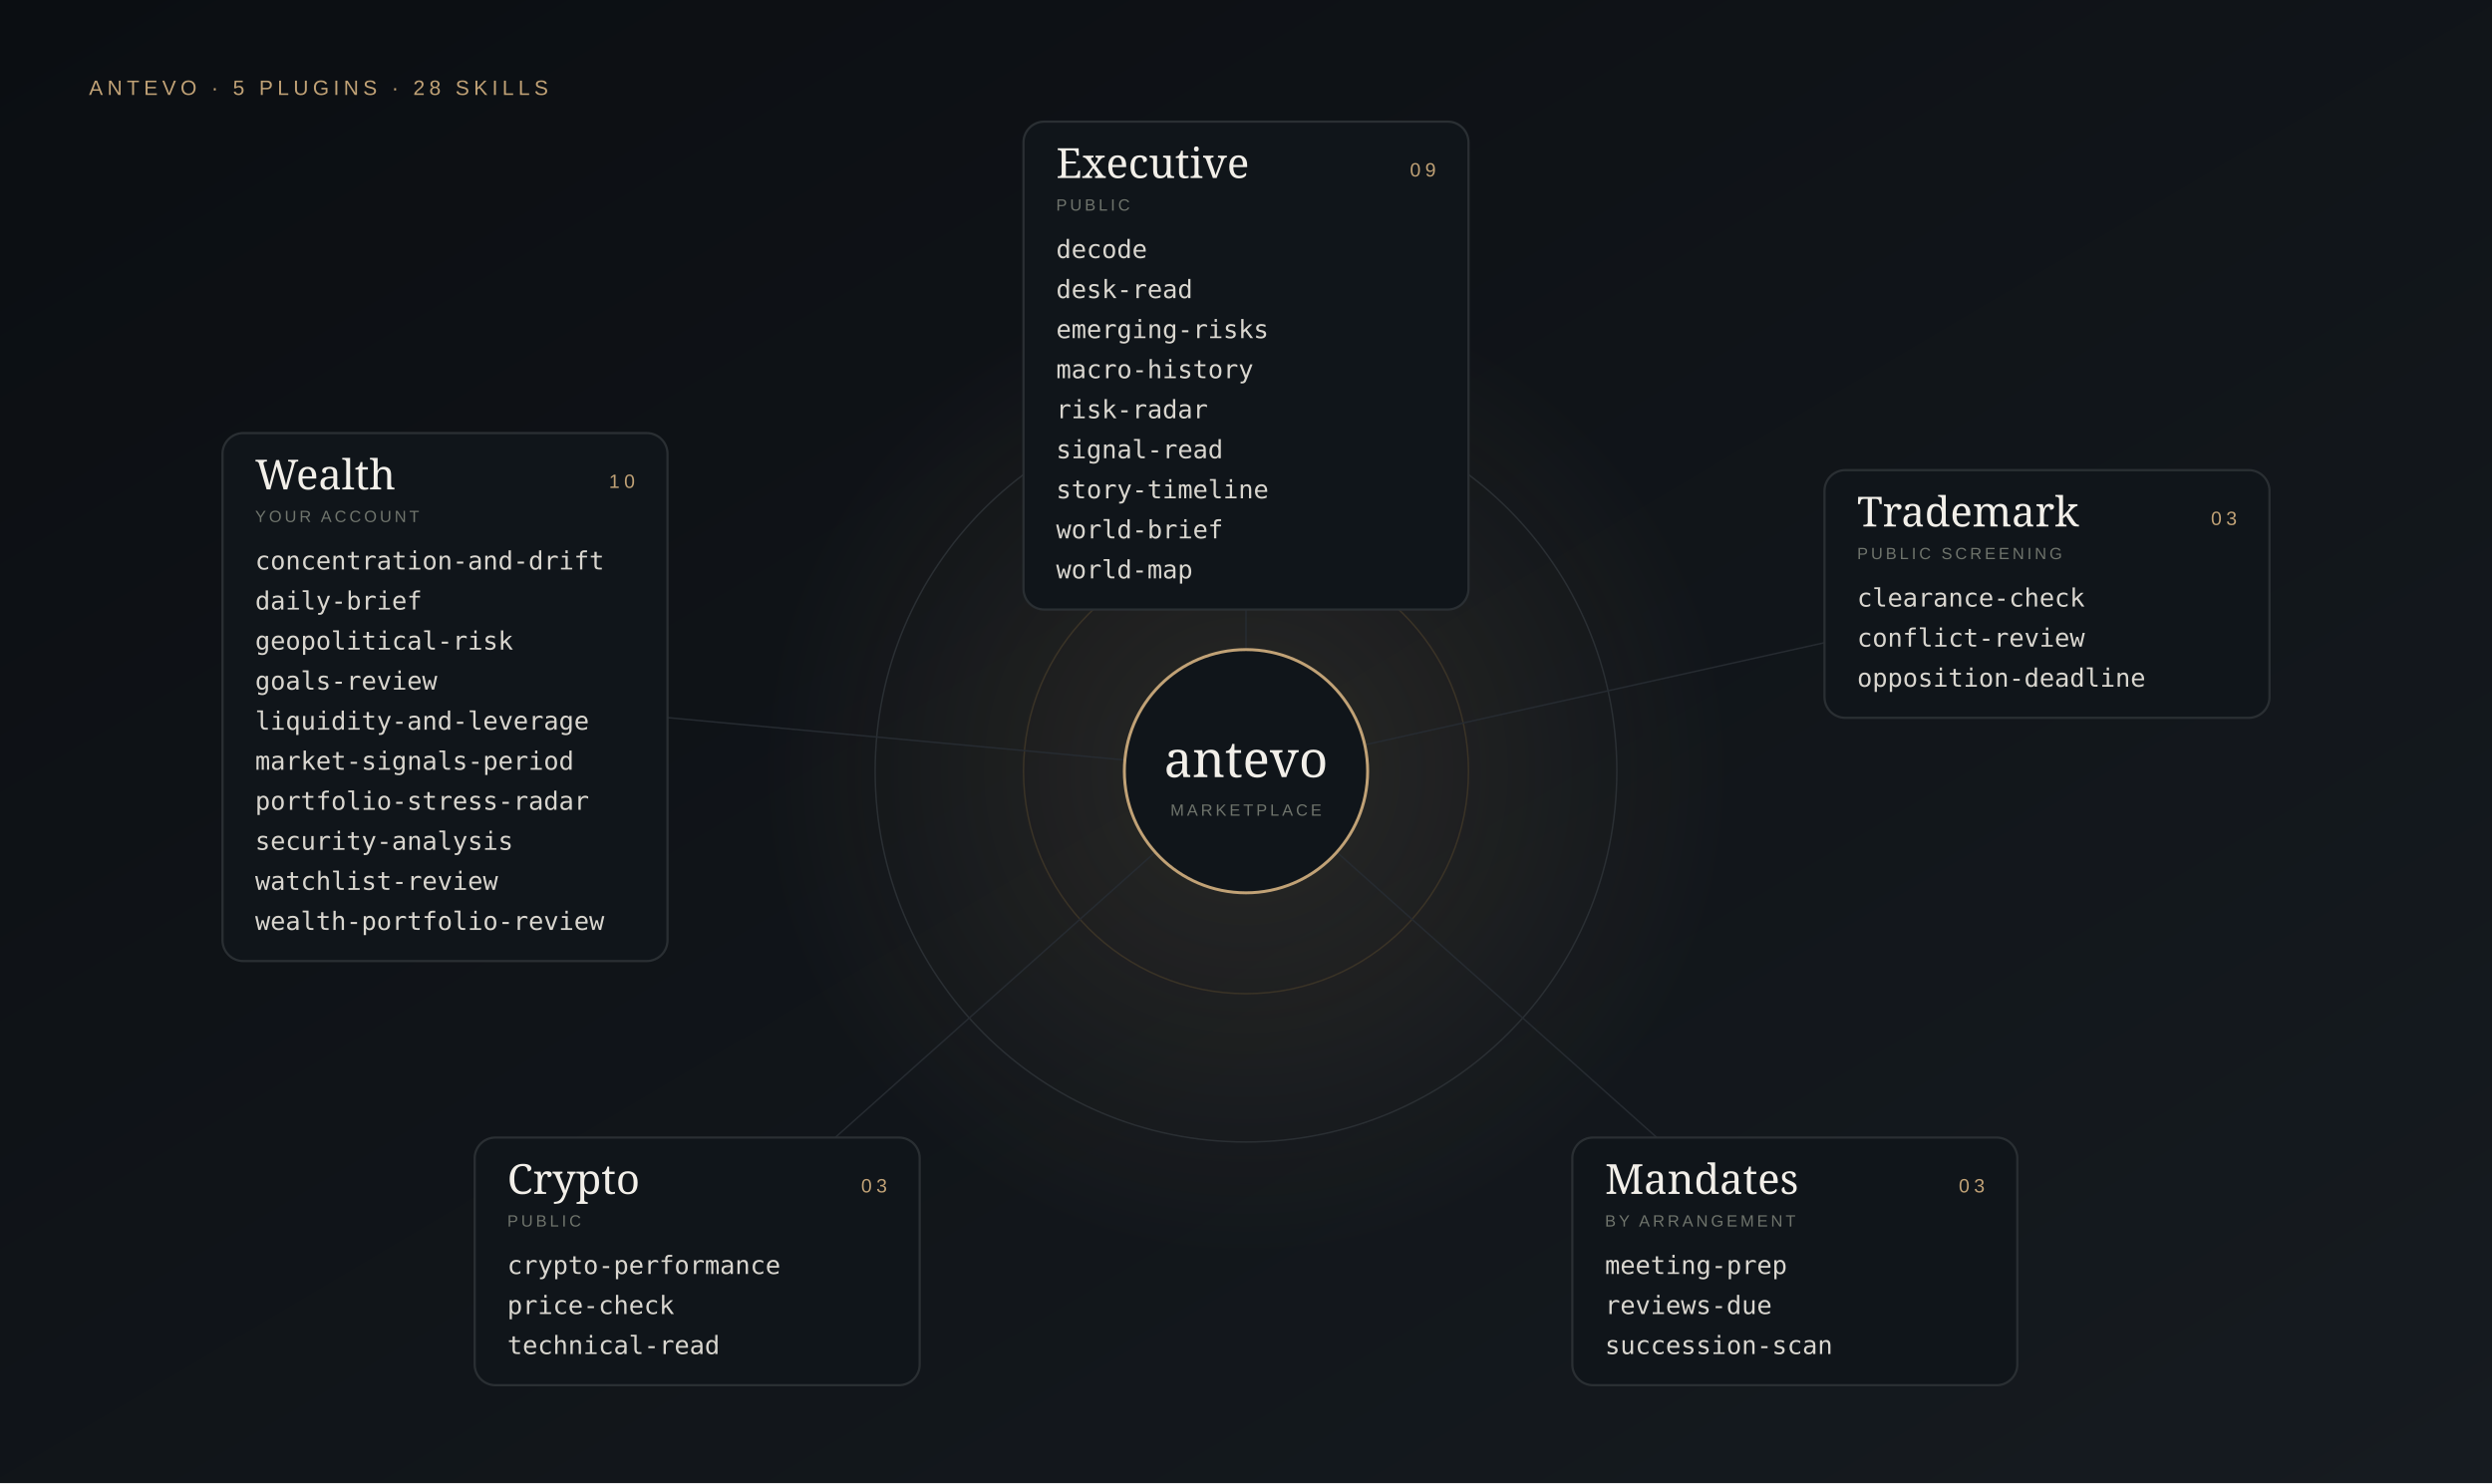
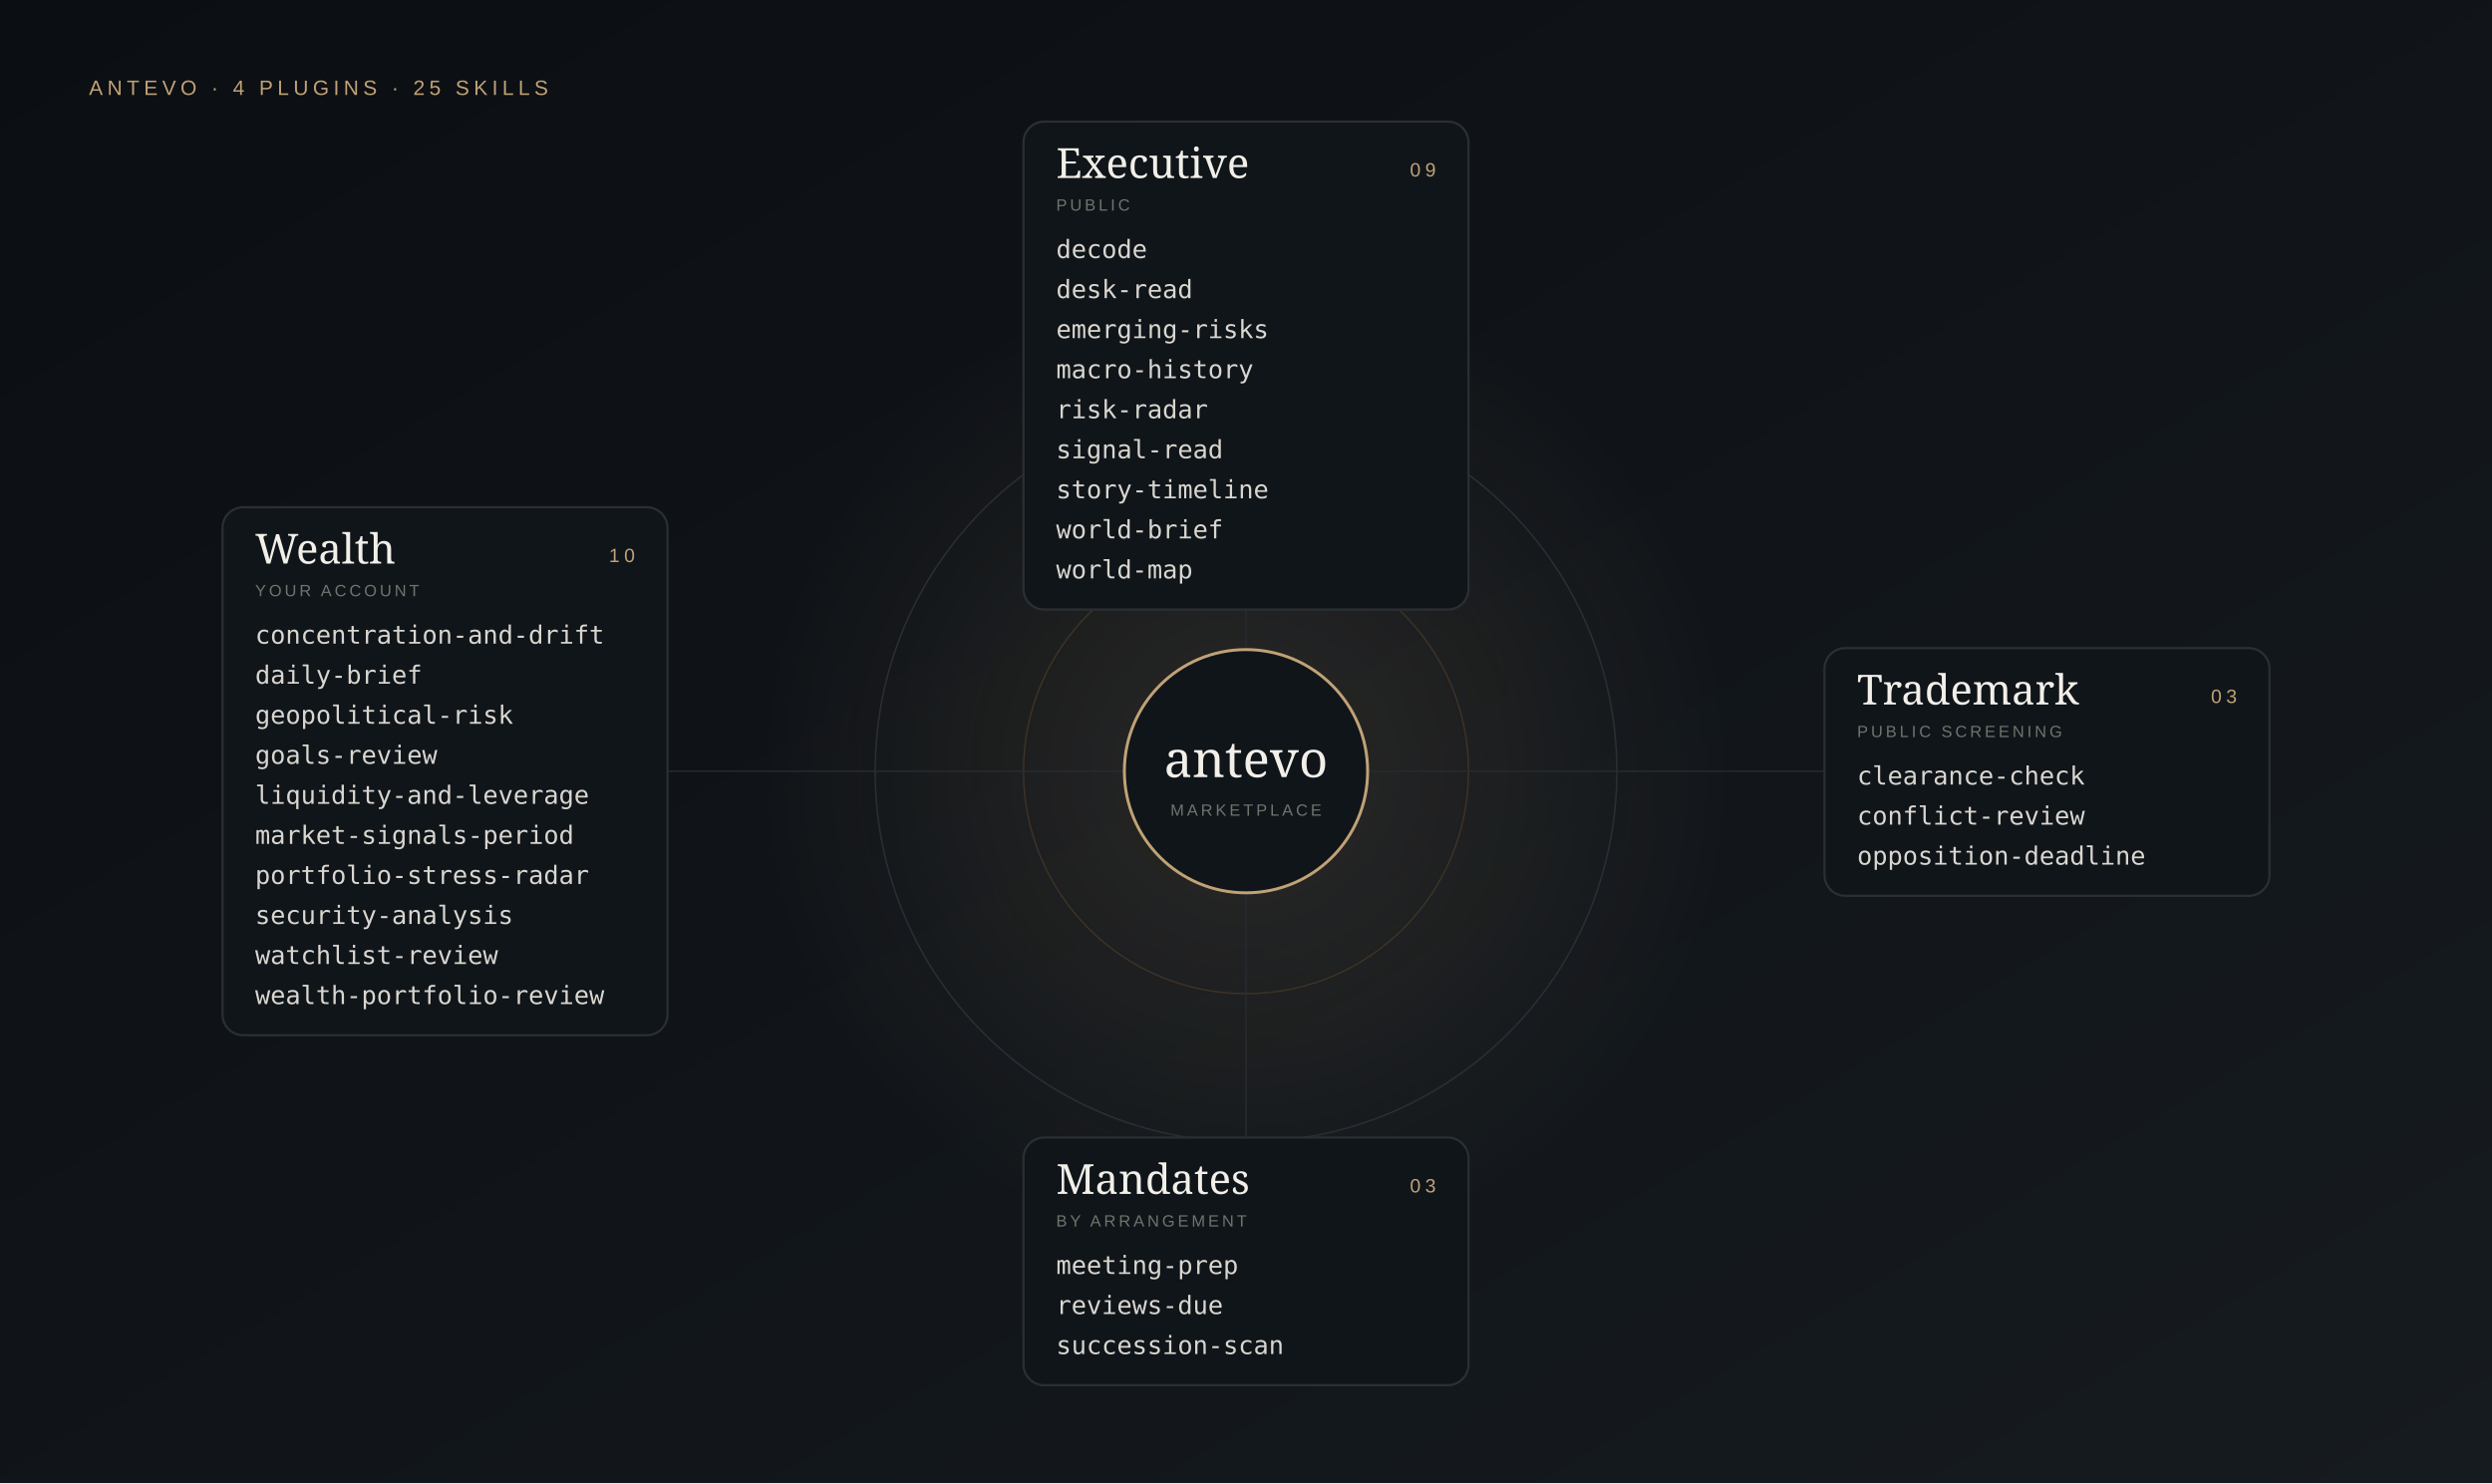
- <svg xmlns="http://www.w3.org/2000/svg" viewBox="0 0 1680 1000" width="100%" role="img" aria-label="Antevo plugins: 5 plugins and 28 skills — wealth: concentration-and-drift, daily-brief, geopolitical-risk, goals-review, liquidity-and-leverage, market-signals-period, portfolio-stress-radar, security-analysis, watchlist-review, wealth-portfolio-review; executive: decode, desk-read, emerging-risks, macro-history, risk-radar, signal-read, story-timeline, world-brief, world-map; trademark: clearance-check, conflict-review, opposition-deadline; crypto: crypto-performance, price-check, technical-read; mandates: meeting-prep, reviews-due, succession-scan">
+ <svg xmlns="http://www.w3.org/2000/svg" viewBox="0 0 1680 1000" width="100%" role="img" aria-label="Antevo plugins: 4 plugins and 25 skills — wealth: concentration-and-drift, daily-brief, geopolitical-risk, goals-review, liquidity-and-leverage, market-signals-period, portfolio-stress-radar, security-analysis, watchlist-review, wealth-portfolio-review; executive: decode, desk-read, emerging-risks, macro-history, risk-radar, signal-read, story-timeline, world-brief, world-map; trademark: clearance-check, conflict-review, opposition-deadline; mandates: meeting-prep, reviews-due, succession-scan">
  <defs>
    <linearGradient id="bg" x1="0" y1="0" x2="1" y2="1">
      <stop offset="0" stop-color="#0b0e12" />
      <stop offset="1" stop-color="#161b20" />
    </linearGradient>
    <radialGradient id="glow" cx=".5" cy=".5" r=".5">
      <stop offset="0" stop-color="#c1a276" stop-opacity=".14" />
      <stop offset="1" stop-color="#c1a276" stop-opacity="0" />
    </radialGradient>
    <style type="text/css"> .t{font-family:'Cormorant Garamond','Iowan Old Style',Georgia,serif;fill:#f2efe9} .s{font-family:'SFMono-Regular',Menlo,Consolas,monospace;fill:#d9d6cf} .k{font-family:'DM Sans','Helvetica Neue',Arial,sans-serif;fill:#c1a276;letter-spacing:3px} .m{font-family:'DM Sans','Helvetica Neue',Arial,sans-serif;fill:#6f746c;letter-spacing:2px} .ring{animation:breathe 6s ease-in-out infinite;transform-box:fill-box;transform-origin:center} @keyframes breathe{0%,100%{opacity:.55}50%{opacity:1}} </style>
  </defs>
  <rect width="1680" height="1000" fill="url(#bg)" />
  <circle cx="840" cy="520" r="330" fill="url(#glow)" />
-   <text x="60" y="64" class="k" font-size="14">ANTEVO · 5 PLUGINS · 28 SKILLS</text>
+   <text x="60" y="64" class="k" font-size="14">ANTEVO · 4 PLUGINS · 25 SKILLS</text>
  <circle cx="840" cy="520" r="250" fill="none" stroke="#2a2f33" />
  <circle class="ring" cx="840" cy="520" r="150" fill="none" stroke="#3a3326" />
  <line x1="840" y1="520" x2="840" y2="246" stroke="#262b31" />
-   <line x1="840" y1="520" x2="300" y2="470" stroke="#262b31" />
-   <line x1="840" y1="520" x2="1380" y2="400" stroke="#262b31" />
-   <line x1="840" y1="520" x2="470" y2="850" stroke="#262b31" />
-   <line x1="840" y1="520" x2="1210" y2="850" stroke="#262b31" />
+   <line x1="840" y1="520" x2="300" y2="520" stroke="#262b31" />
+   <line x1="840" y1="520" x2="1380" y2="520" stroke="#262b31" />
+   <line x1="840" y1="520" x2="840" y2="850" stroke="#262b31" />
  <circle cx="840" cy="520" r="82" fill="#10151a" stroke="#c1a276" stroke-width="2" />
  <text x="840" y="524" class="t" font-size="34" text-anchor="middle">antevo</text>
  <text x="840" y="550" class="m" font-size="11" text-anchor="middle">MARKETPLACE</text>
  <rect x="690" y="82" width="300" height="329" rx="14" fill="#10151a" stroke="#2a2f33" stroke-width="1.5" />
  <text x="712" y="120" class="t" font-size="28">Executive</text>
  <text x="968" y="119" class="k" font-size="13" text-anchor="end">09</text>
  <text x="712" y="142" class="m" font-size="11">PUBLIC</text>
  <text x="712" y="174" class="s" font-size="17">decode</text>
  <text x="712" y="201" class="s" font-size="17">desk-read</text>
  <text x="712" y="228" class="s" font-size="17">emerging-risks</text>
  <text x="712" y="255" class="s" font-size="17">macro-history</text>
  <text x="712" y="282" class="s" font-size="17">risk-radar</text>
  <text x="712" y="309" class="s" font-size="17">signal-read</text>
  <text x="712" y="336" class="s" font-size="17">story-timeline</text>
  <text x="712" y="363" class="s" font-size="17">world-brief</text>
  <text x="712" y="390" class="s" font-size="17">world-map</text>
-   <rect x="150" y="292" width="300" height="356" rx="14" fill="#10151a" stroke="#2a2f33" stroke-width="1.5" />
-   <text x="172" y="330" class="t" font-size="28">Wealth</text>
-   <text x="428" y="329" class="k" font-size="13" text-anchor="end">10</text>
-   <text x="172" y="352" class="m" font-size="11">YOUR ACCOUNT</text>
-   <text x="172" y="384" class="s" font-size="17">concentration-and-drift</text>
-   <text x="172" y="411" class="s" font-size="17">daily-brief</text>
-   <text x="172" y="438" class="s" font-size="17">geopolitical-risk</text>
-   <text x="172" y="465" class="s" font-size="17">goals-review</text>
-   <text x="172" y="492" class="s" font-size="17">liquidity-and-leverage</text>
-   <text x="172" y="519" class="s" font-size="17">market-signals-period</text>
-   <text x="172" y="546" class="s" font-size="17">portfolio-stress-radar</text>
-   <text x="172" y="573" class="s" font-size="17">security-analysis</text>
-   <text x="172" y="600" class="s" font-size="17">watchlist-review</text>
-   <text x="172" y="627" class="s" font-size="17">wealth-portfolio-review</text>
-   <rect x="1230" y="317" width="300" height="167" rx="14" fill="#10151a" stroke="#2a2f33" stroke-width="1.5" />
-   <text x="1252" y="355" class="t" font-size="28">Trademark</text>
-   <text x="1508" y="354" class="k" font-size="13" text-anchor="end">03</text>
-   <text x="1252" y="377" class="m" font-size="11">PUBLIC SCREENING</text>
-   <text x="1252" y="409" class="s" font-size="17">clearance-check</text>
-   <text x="1252" y="436" class="s" font-size="17">conflict-review</text>
-   <text x="1252" y="463" class="s" font-size="17">opposition-deadline</text>
-   <rect x="320" y="767" width="300" height="167" rx="14" fill="#10151a" stroke="#2a2f33" stroke-width="1.5" />
-   <text x="342" y="805" class="t" font-size="28">Crypto</text>
-   <text x="598" y="804" class="k" font-size="13" text-anchor="end">03</text>
-   <text x="342" y="827" class="m" font-size="11">PUBLIC</text>
-   <text x="342" y="859" class="s" font-size="17">crypto-performance</text>
-   <text x="342" y="886" class="s" font-size="17">price-check</text>
-   <text x="342" y="913" class="s" font-size="17">technical-read</text>
-   <rect x="1060" y="767" width="300" height="167" rx="14" fill="#10151a" stroke="#2a2f33" stroke-width="1.5" />
-   <text x="1082" y="805" class="t" font-size="28">Mandates</text>
-   <text x="1338" y="804" class="k" font-size="13" text-anchor="end">03</text>
-   <text x="1082" y="827" class="m" font-size="11">BY ARRANGEMENT</text>
-   <text x="1082" y="859" class="s" font-size="17">meeting-prep</text>
-   <text x="1082" y="886" class="s" font-size="17">reviews-due</text>
-   <text x="1082" y="913" class="s" font-size="17">succession-scan</text>
+   <rect x="150" y="342" width="300" height="356" rx="14" fill="#10151a" stroke="#2a2f33" stroke-width="1.5" />
+   <text x="172" y="380" class="t" font-size="28">Wealth</text>
+   <text x="428" y="379" class="k" font-size="13" text-anchor="end">10</text>
+   <text x="172" y="402" class="m" font-size="11">YOUR ACCOUNT</text>
+   <text x="172" y="434" class="s" font-size="17">concentration-and-drift</text>
+   <text x="172" y="461" class="s" font-size="17">daily-brief</text>
+   <text x="172" y="488" class="s" font-size="17">geopolitical-risk</text>
+   <text x="172" y="515" class="s" font-size="17">goals-review</text>
+   <text x="172" y="542" class="s" font-size="17">liquidity-and-leverage</text>
+   <text x="172" y="569" class="s" font-size="17">market-signals-period</text>
+   <text x="172" y="596" class="s" font-size="17">portfolio-stress-radar</text>
+   <text x="172" y="623" class="s" font-size="17">security-analysis</text>
+   <text x="172" y="650" class="s" font-size="17">watchlist-review</text>
+   <text x="172" y="677" class="s" font-size="17">wealth-portfolio-review</text>
+   <rect x="1230" y="437" width="300" height="167" rx="14" fill="#10151a" stroke="#2a2f33" stroke-width="1.5" />
+   <text x="1252" y="475" class="t" font-size="28">Trademark</text>
+   <text x="1508" y="474" class="k" font-size="13" text-anchor="end">03</text>
+   <text x="1252" y="497" class="m" font-size="11">PUBLIC SCREENING</text>
+   <text x="1252" y="529" class="s" font-size="17">clearance-check</text>
+   <text x="1252" y="556" class="s" font-size="17">conflict-review</text>
+   <text x="1252" y="583" class="s" font-size="17">opposition-deadline</text>
+   <rect x="690" y="767" width="300" height="167" rx="14" fill="#10151a" stroke="#2a2f33" stroke-width="1.5" />
+   <text x="712" y="805" class="t" font-size="28">Mandates</text>
+   <text x="968" y="804" class="k" font-size="13" text-anchor="end">03</text>
+   <text x="712" y="827" class="m" font-size="11">BY ARRANGEMENT</text>
+   <text x="712" y="859" class="s" font-size="17">meeting-prep</text>
+   <text x="712" y="886" class="s" font-size="17">reviews-due</text>
+   <text x="712" y="913" class="s" font-size="17">succession-scan</text>
</svg>
